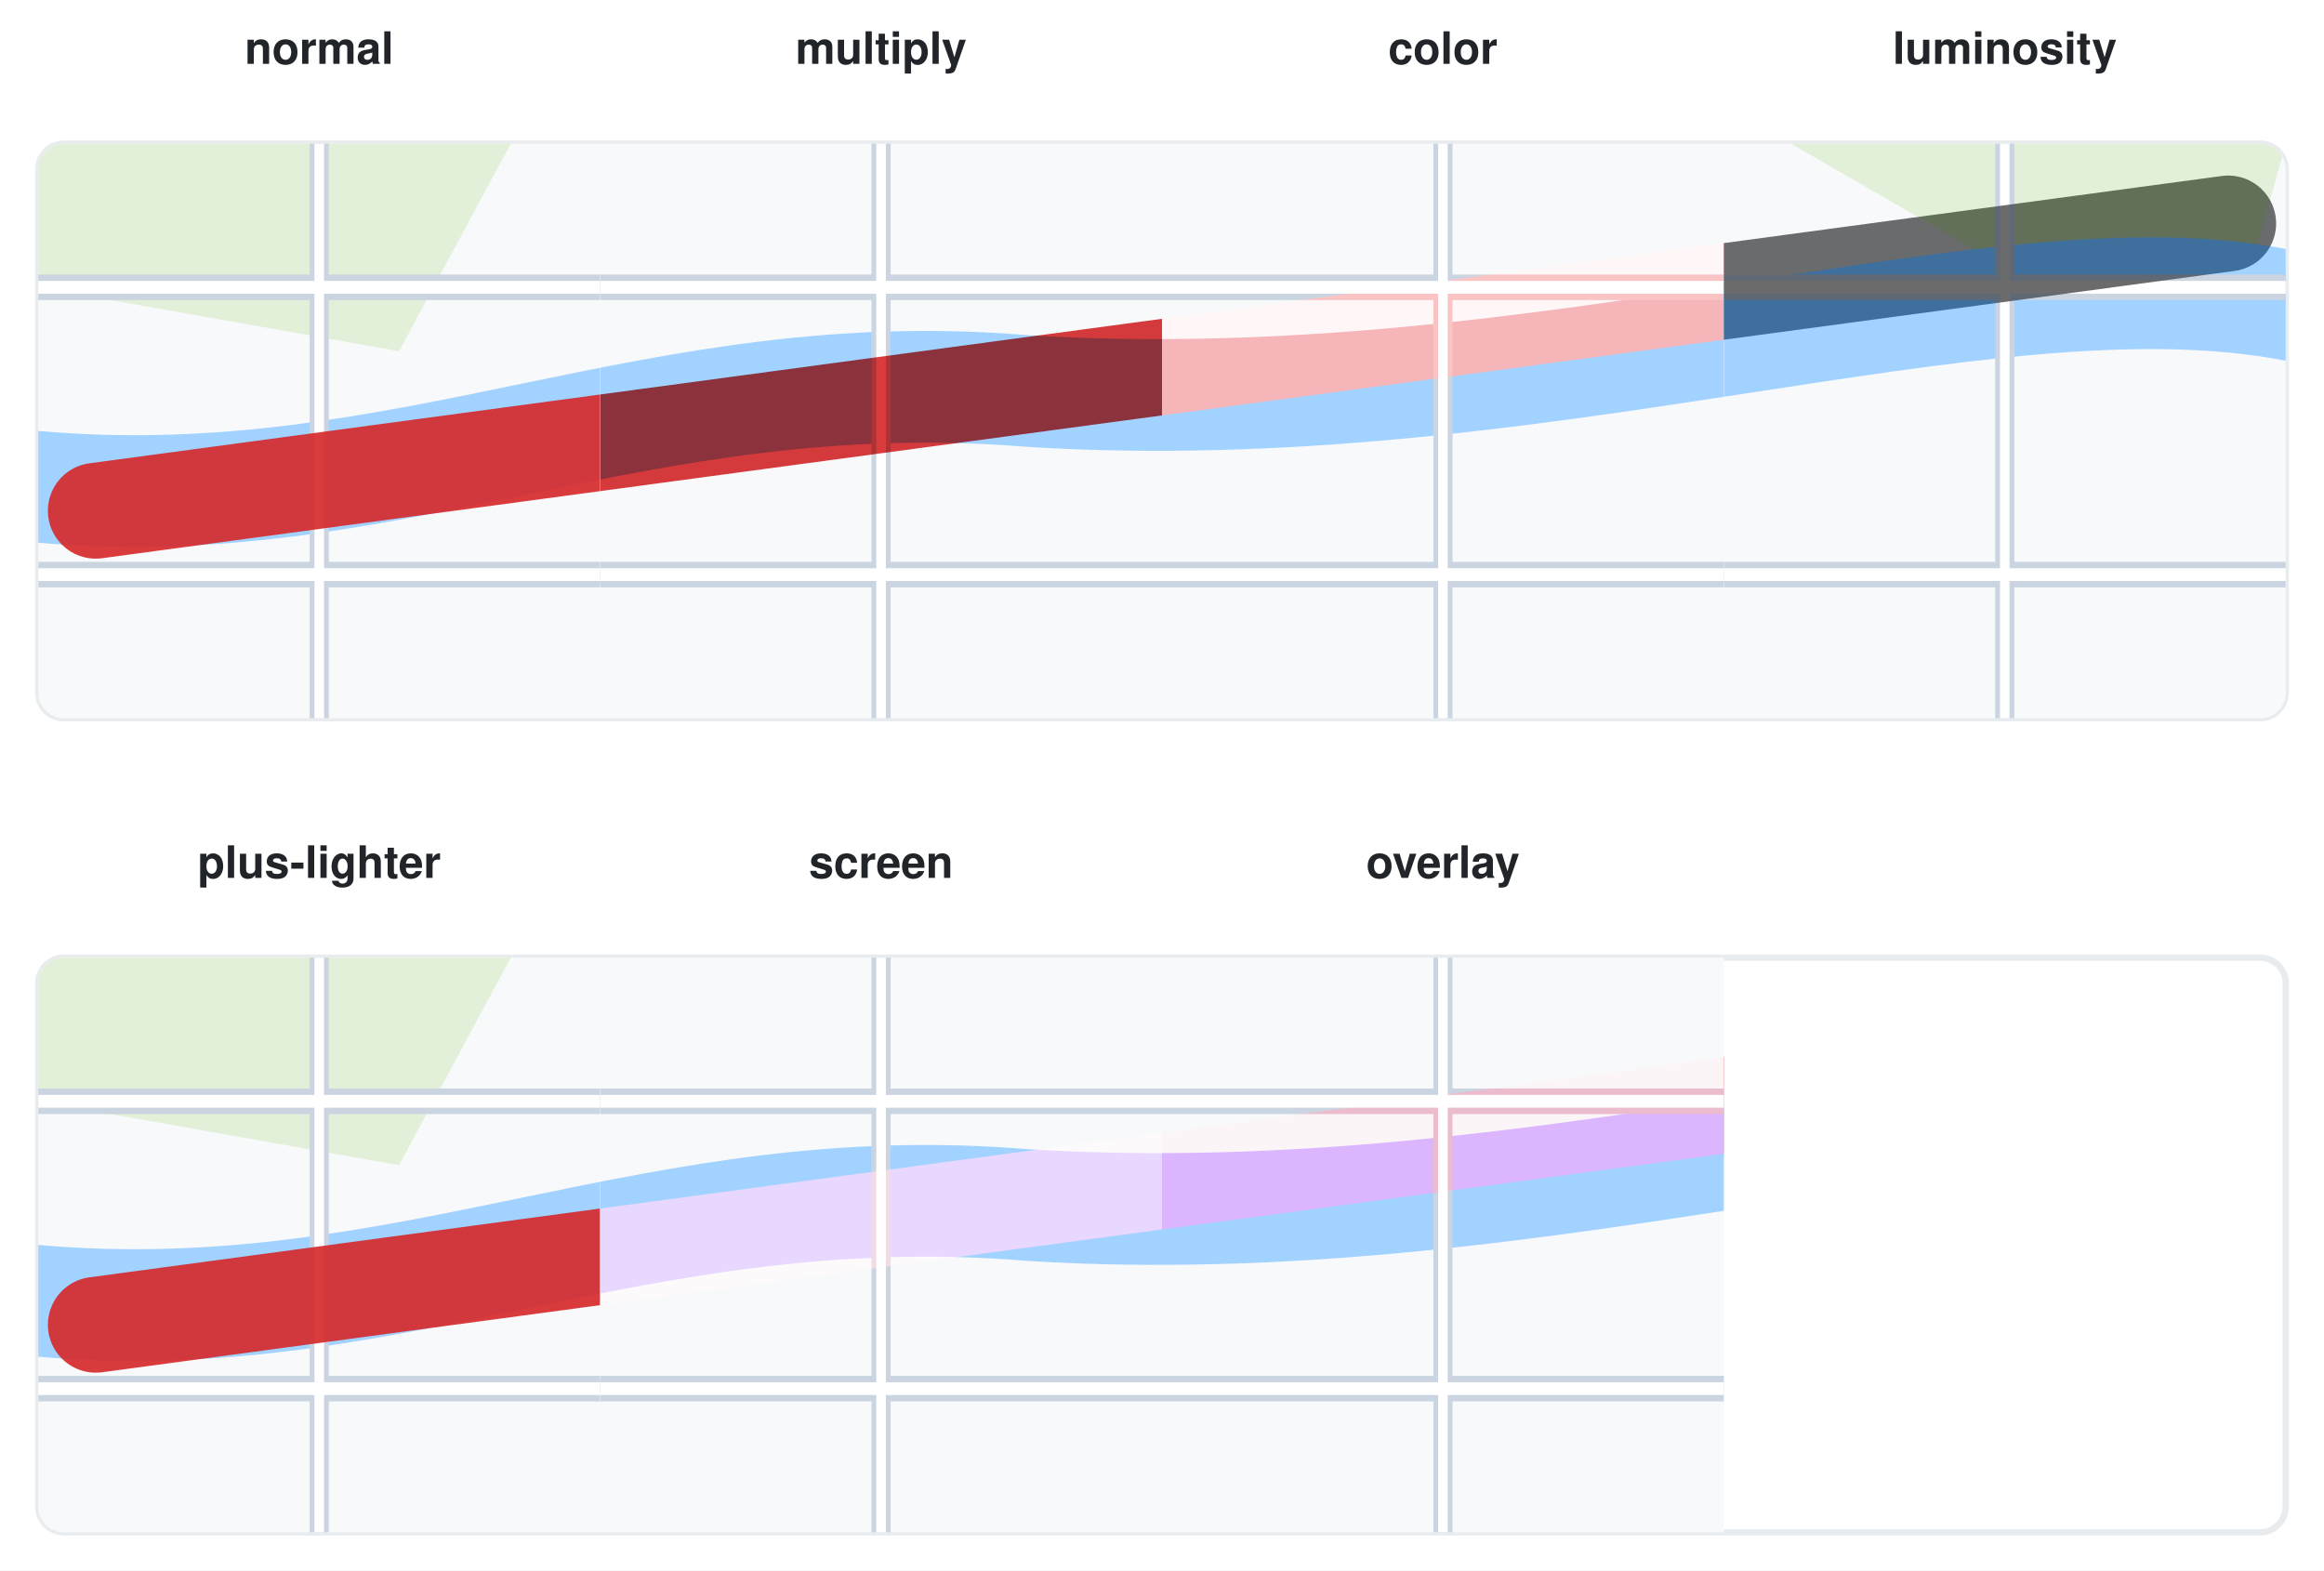
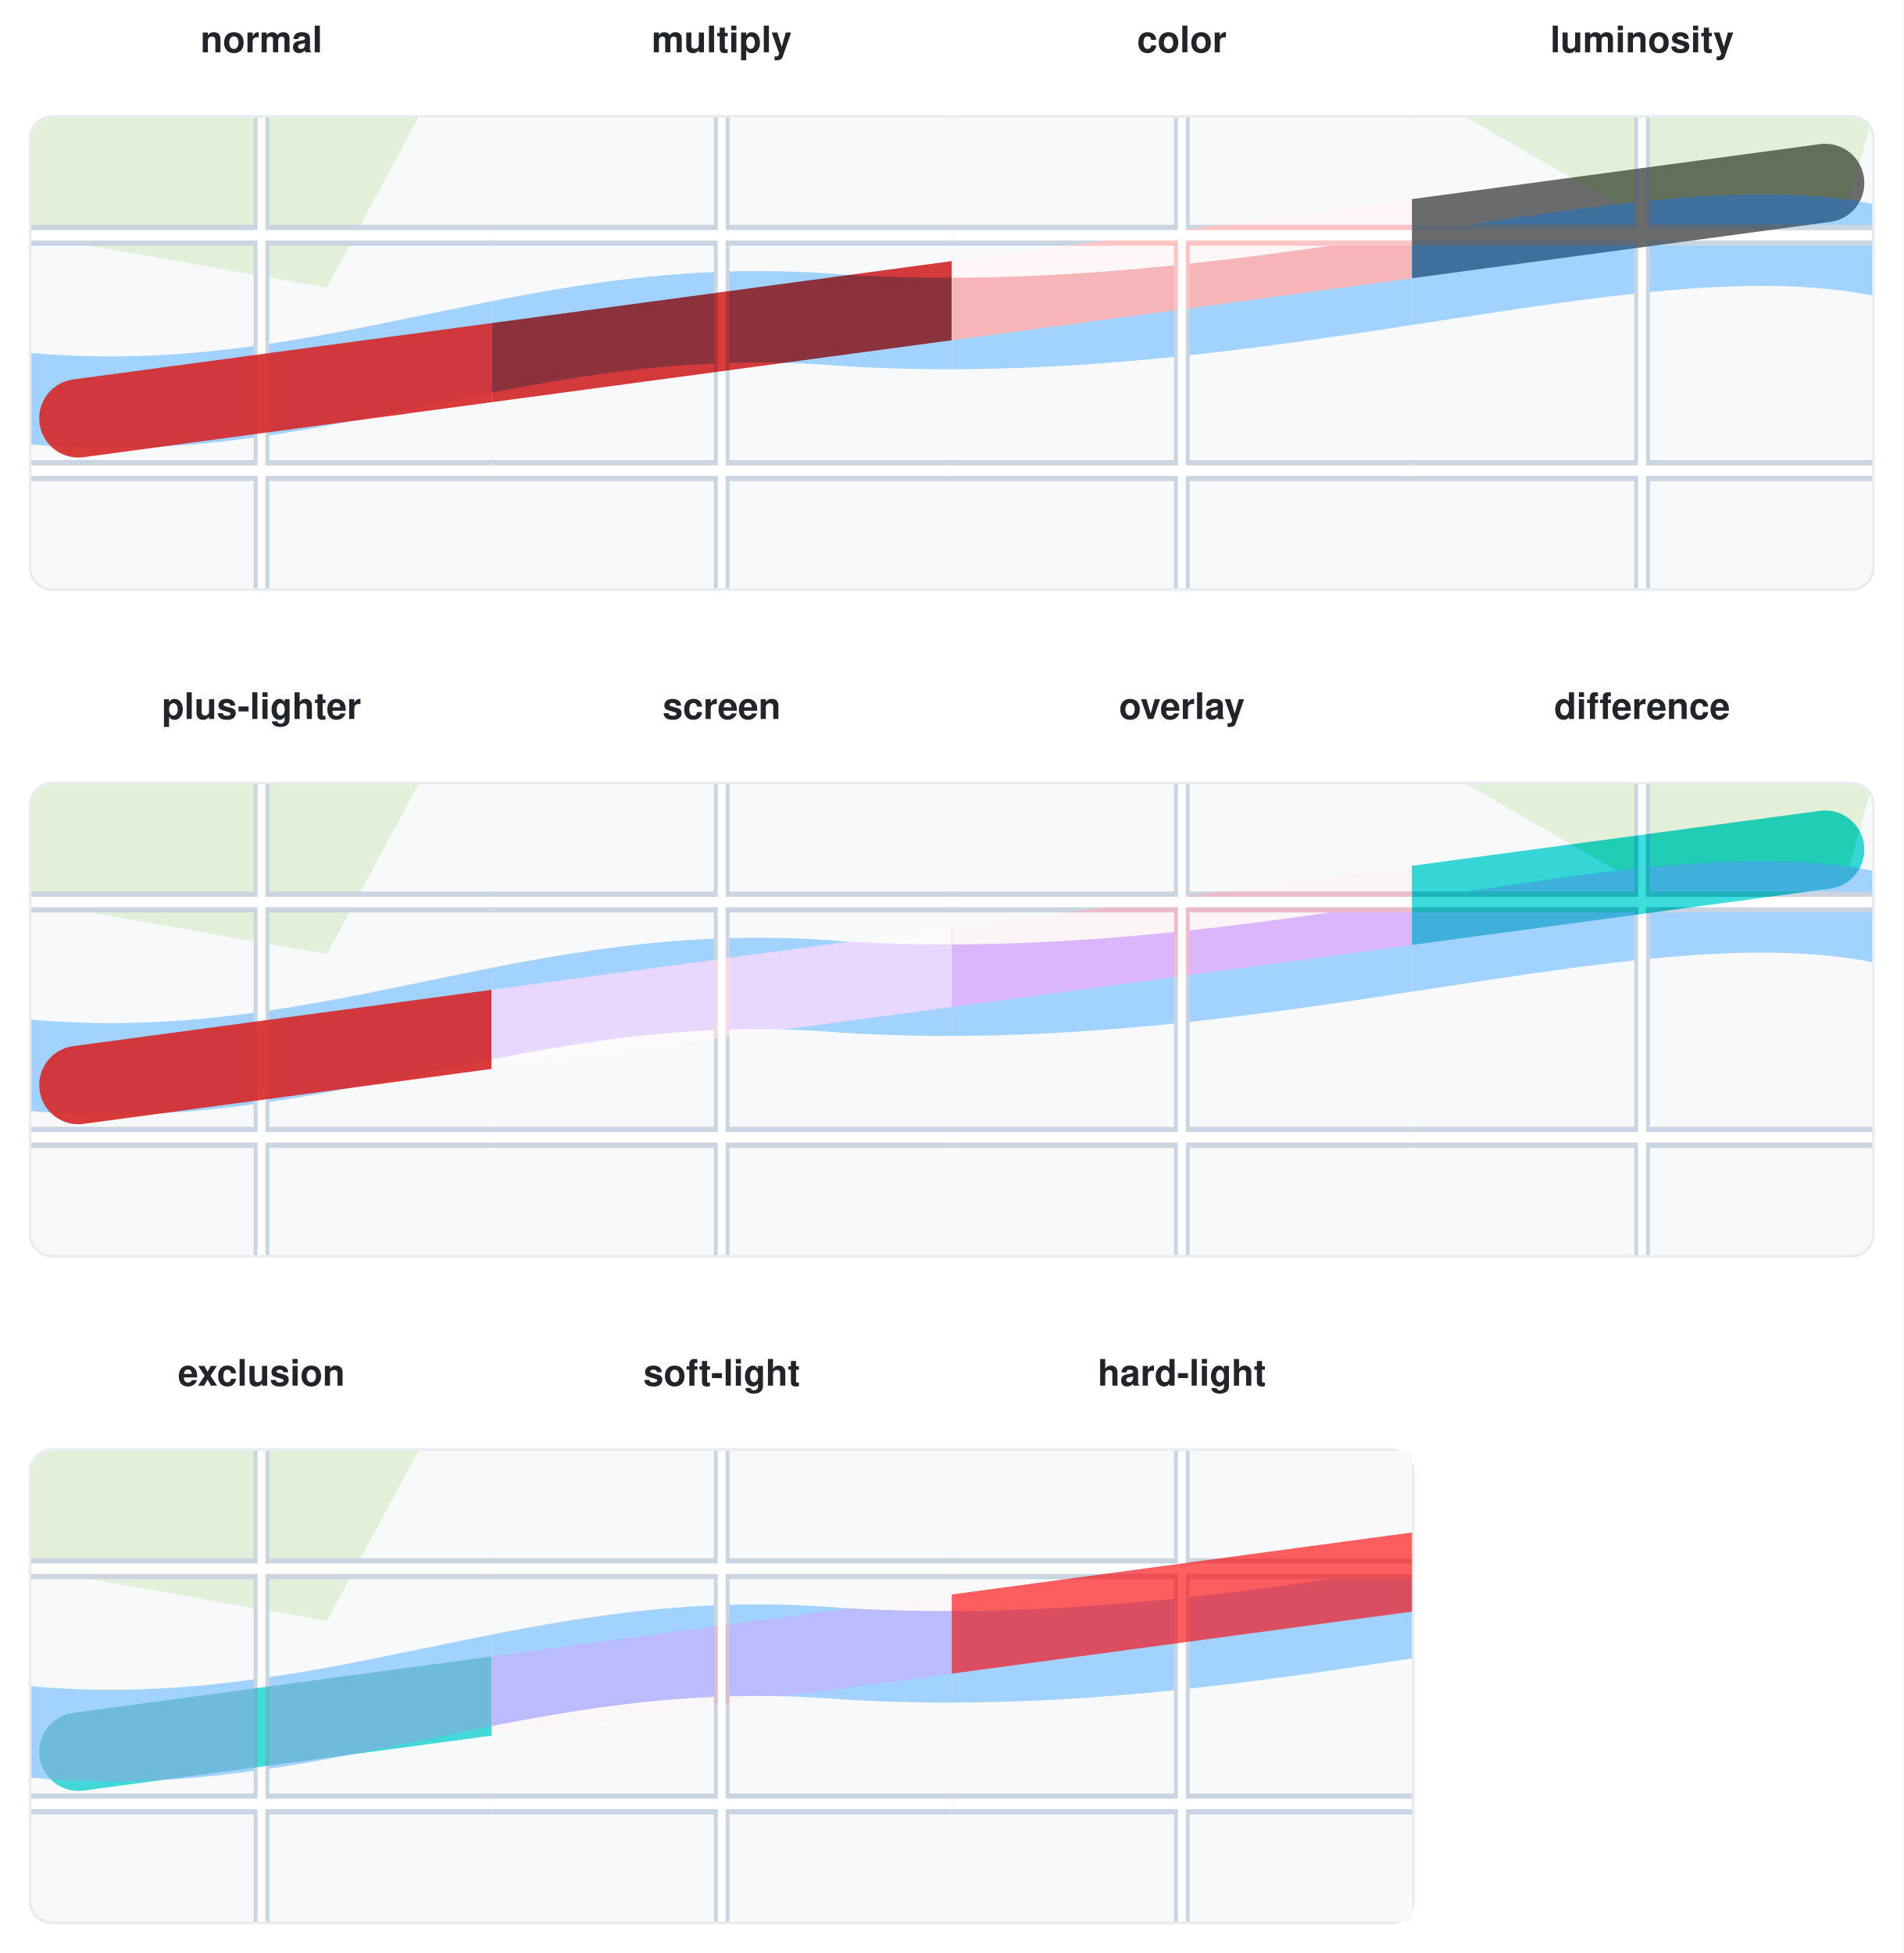
- <svg xmlns="http://www.w3.org/2000/svg" viewBox="0 0 728 492" font-size="14" font-weight="600" font-family="-apple-system, BlinkMacSystemFont, Helvetica, Arial, sans-serif">
+ <svg xmlns="http://www.w3.org/2000/svg" viewBox="0 0 728 747" font-size="14" font-weight="600" font-family="-apple-system, BlinkMacSystemFont, Helvetica, Arial, sans-serif">
  <defs>
    <clipPath id="clip-1">
      <rect x="12" y="45" width="176" height="180" />
    </clipPath>
    <clipPath id="clip-2">
      <rect x="188" y="45" width="176" height="180" />
    </clipPath>
    <clipPath id="clip-3">
      <rect x="364" y="45" width="176" height="180" />
    </clipPath>
    <clipPath id="clip-4">
      <rect x="540" y="45" width="176" height="180" />
    </clipPath>
    <clipPath id="clip-5">
      <rect x="12" y="300" width="176" height="180" />
    </clipPath>
    <clipPath id="clip-6">
      <rect x="188" y="300" width="176" height="180" />
    </clipPath>
    <clipPath id="clip-7">
      <rect x="364" y="300" width="176" height="180" />
+     </clipPath>
+     <clipPath id="clip-8">
+       <rect x="540" y="300" width="176" height="180" />
+     </clipPath>
+     <clipPath id="clip-9">
+       <rect x="12" y="555" width="176" height="180" />
+     </clipPath>
+     <clipPath id="clip-10">
+       <rect x="188" y="555" width="176" height="180" />
+     </clipPath>
+     <clipPath id="clip-11">
+       <rect x="364" y="555" width="176" height="180" />
    </clipPath>
    <clipPath id="clip-strip">
      <rect x="12" y="45" width="704" height="180" rx="8" />
    </clipPath>
    <g id="basemap" clip-path="url(#clip-strip)">
      <rect x="12" y="45" width="704" height="180" fill="#f8f9fa" />
      <path d="M 12,45 L 160,45 L 125,110 L 12,90 Z" fill="#e2f0d9" />
      <path d="M 561,45 L 716,45 L 698,110 L 639,90 Z" fill="#e2f0d9" />
      <path d="M 12,135 C 125,145 202,95 322,105 C 484,115 624,60 716,78 L 716,113 C 624,95 484,150 322,140 C 202,130 125,180 12,170 Z" fill="#a2d2ff" />
      <line x1="12" y1="90" x2="716" y2="90" stroke="#cbd5e1" stroke-width="8" />
      <line x1="12" y1="180" x2="716" y2="180" stroke="#cbd5e1" stroke-width="8" />
      <line x1="100" y1="45" x2="100" y2="225" stroke="#cbd5e1" stroke-width="6" />
      <line x1="276" y1="45" x2="276" y2="225" stroke="#cbd5e1" stroke-width="6" />
      <line x1="452" y1="45" x2="452" y2="225" stroke="#cbd5e1" stroke-width="6" />
      <line x1="628" y1="45" x2="628" y2="225" stroke="#cbd5e1" stroke-width="6" />
      <line x1="12" y1="90" x2="716" y2="90" stroke="#ffffff" stroke-width="4" />
      <line x1="12" y1="180" x2="716" y2="180" stroke="#ffffff" stroke-width="4" />
      <line x1="100" y1="45" x2="100" y2="225" stroke="#ffffff" stroke-width="3" />
      <line x1="276" y1="45" x2="276" y2="225" stroke="#ffffff" stroke-width="3" />
      <line x1="452" y1="45" x2="452" y2="225" stroke="#ffffff" stroke-width="3" />
      <line x1="628" y1="45" x2="628" y2="225" stroke="#ffffff" stroke-width="3" />
    </g>
  </defs>
-   <rect x="0" y="0" width="728" height="492" fill="#ffffff" />
+   <rect x="0" y="0" width="728" height="747" fill="#ffffff" />
  <rect x="12" y="45" width="704" height="180" fill="none" stroke="#e9ecef" stroke-width="2" rx="8" />
  <rect x="12" y="300" width="704" height="180" fill="none" stroke="#e9ecef" stroke-width="2" rx="8" />
+   <rect x="12" y="555" width="528" height="180" fill="none" stroke="#e9ecef" stroke-width="2" rx="8" />
  <g style="isolation: isolate;">
    <g clip-path="url(#clip-1)">
      <use href="#basemap" />
      <line x1="30" y1="160" x2="698" y2="70" stroke="#d62728" stroke-width="30" stroke-linecap="round" stroke-opacity="0.9" style="mix-blend-mode: normal;" />
    </g>
    <g clip-path="url(#clip-2)">
      <use href="#basemap" />
      <line x1="30" y1="160" x2="698" y2="70" stroke="#d62728" stroke-width="30" stroke-linecap="round" stroke-opacity="0.9" style="mix-blend-mode: multiply;" />
    </g>
    <g clip-path="url(#clip-3)">
      <use href="#basemap" />
      <line x1="30" y1="160" x2="698" y2="70" stroke="#d62728" stroke-width="30" stroke-linecap="round" stroke-opacity="0.9" style="mix-blend-mode: color;" />
    </g>
    <g clip-path="url(#clip-4)">
      <use href="#basemap" />
      <line x1="30" y1="160" x2="698" y2="70" stroke="#d62728" stroke-width="30" stroke-linecap="round" stroke-opacity="0.9" style="mix-blend-mode: luminosity;" />
    </g>
    <g clip-path="url(#clip-5)">
      <use href="#basemap" y="255" />
      <line x1="30" y1="415" x2="698" y2="325" stroke="#d62728" stroke-width="30" stroke-linecap="round" stroke-opacity="0.9" style="mix-blend-mode: plus-lighter;" />
    </g>
    <g clip-path="url(#clip-6)">
      <use href="#basemap" y="255" />
      <line x1="30" y1="415" x2="698" y2="325" stroke="#d62728" stroke-width="30" stroke-linecap="round" stroke-opacity="0.9" style="mix-blend-mode: screen;" />
    </g>
    <g clip-path="url(#clip-7)">
      <use href="#basemap" y="255" />
      <line x1="30" y1="415" x2="698" y2="325" stroke="#d62728" stroke-width="30" stroke-linecap="round" stroke-opacity="0.9" style="mix-blend-mode: overlay;" />
    </g>
+     <g clip-path="url(#clip-8)">
+       <use href="#basemap" y="255" />
+       <line x1="30" y1="415" x2="698" y2="325" stroke="#d62728" stroke-width="30" stroke-linecap="round" stroke-opacity="0.9" style="mix-blend-mode: difference;" />
+     </g>
+     <g clip-path="url(#clip-9)">
+       <use href="#basemap" y="510" />
+       <line x1="30" y1="670" x2="698" y2="580" stroke="#d62728" stroke-width="30" stroke-linecap="round" stroke-opacity="0.9" style="mix-blend-mode: exclusion;" />
+     </g>
+     <g clip-path="url(#clip-10)">
+       <use href="#basemap" y="510" />
+       <line x1="30" y1="670" x2="698" y2="580" stroke="#d62728" stroke-width="30" stroke-linecap="round" stroke-opacity="0.9" style="mix-blend-mode: soft-light;" />
+     </g>
+     <g clip-path="url(#clip-11)">
+       <use href="#basemap" y="510" />
+       <line x1="30" y1="670" x2="698" y2="580" stroke="#d62728" stroke-width="30" stroke-linecap="round" stroke-opacity="0.9" style="mix-blend-mode: hard-light;" />
+     </g>
  </g>
  <text x="100" y="20" text-anchor="middle" fill="#212529" font-size="14">normal</text>
  <text x="276" y="20" text-anchor="middle" fill="#212529" font-size="14">multiply</text>
  <text x="452" y="20" text-anchor="middle" fill="#212529" font-size="14">color</text>
  <text x="628" y="20" text-anchor="middle" fill="#212529" font-size="14">luminosity</text>
  <text x="100" y="275" text-anchor="middle" fill="#212529" font-size="14">plus-lighter</text>
  <text x="276" y="275" text-anchor="middle" fill="#212529" font-size="14">screen</text>
  <text x="452" y="275" text-anchor="middle" fill="#212529" font-size="14">overlay</text>
+   <text x="628" y="275" text-anchor="middle" fill="#212529" font-size="14">difference</text>
+   <text x="100" y="530" text-anchor="middle" fill="#212529" font-size="14">exclusion</text>
+   <text x="276" y="530" text-anchor="middle" fill="#212529" font-size="14">soft-light</text>
+   <text x="452" y="530" text-anchor="middle" fill="#212529" font-size="14">hard-light</text>
</svg>
